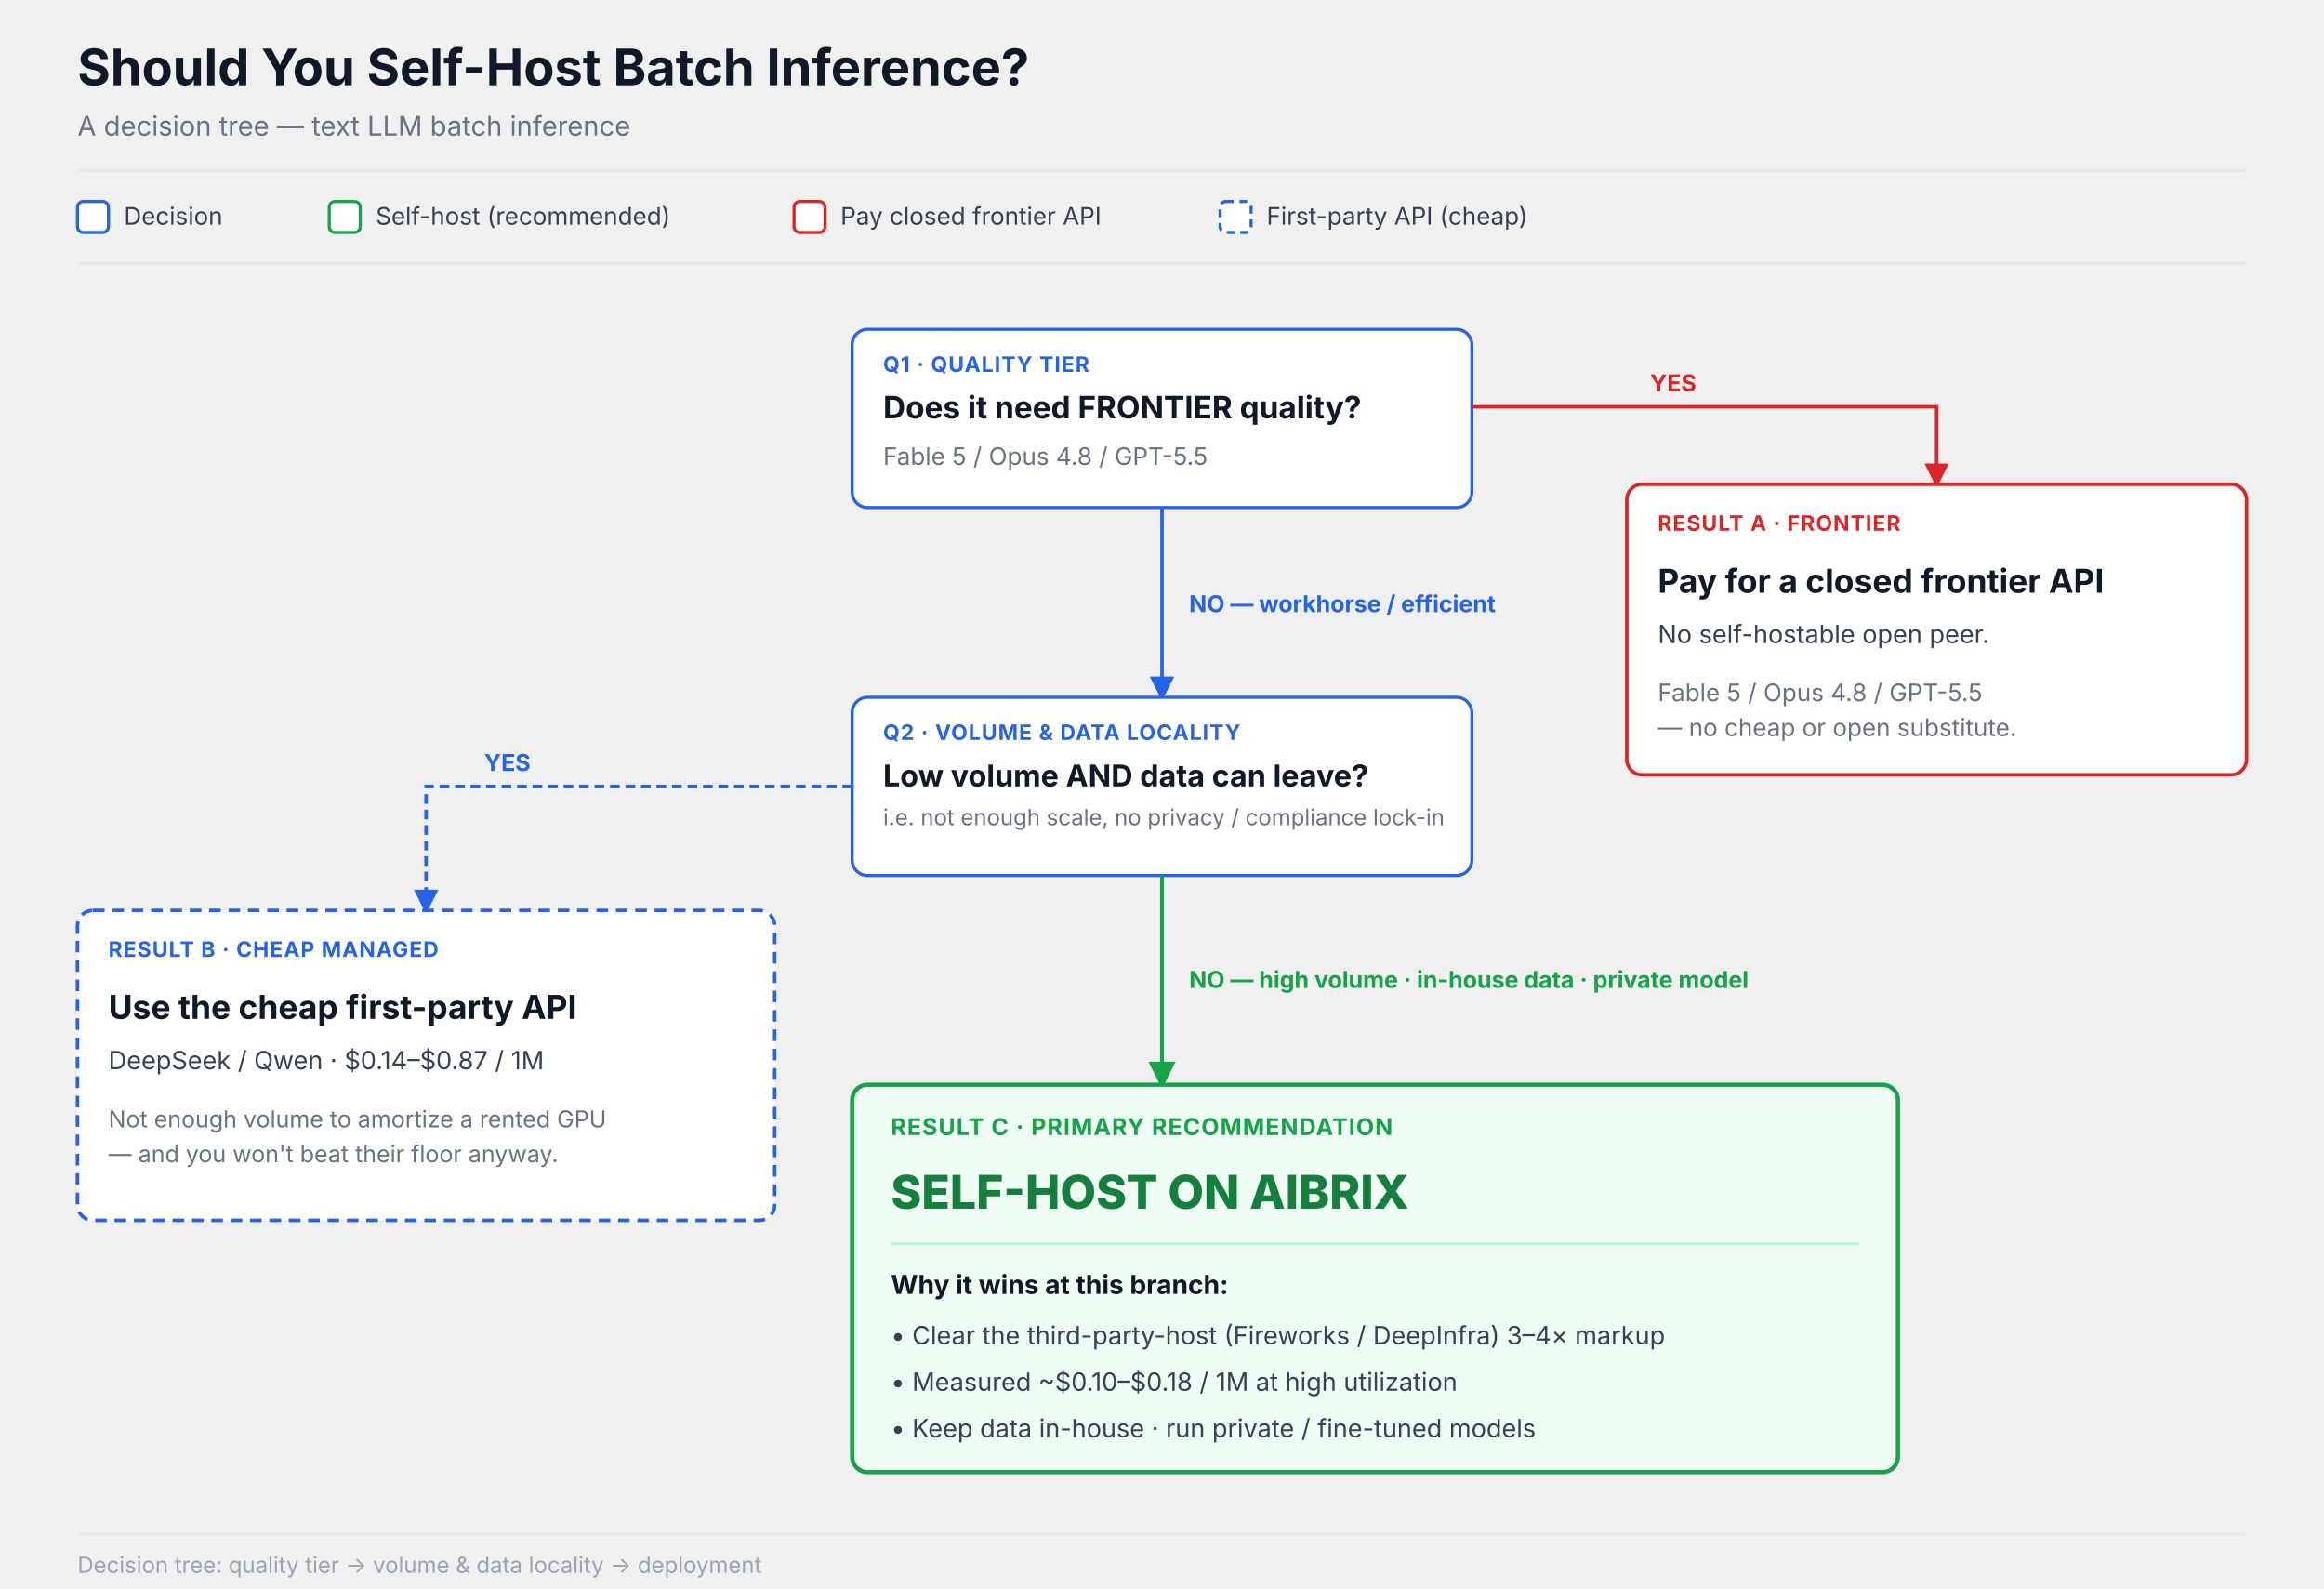
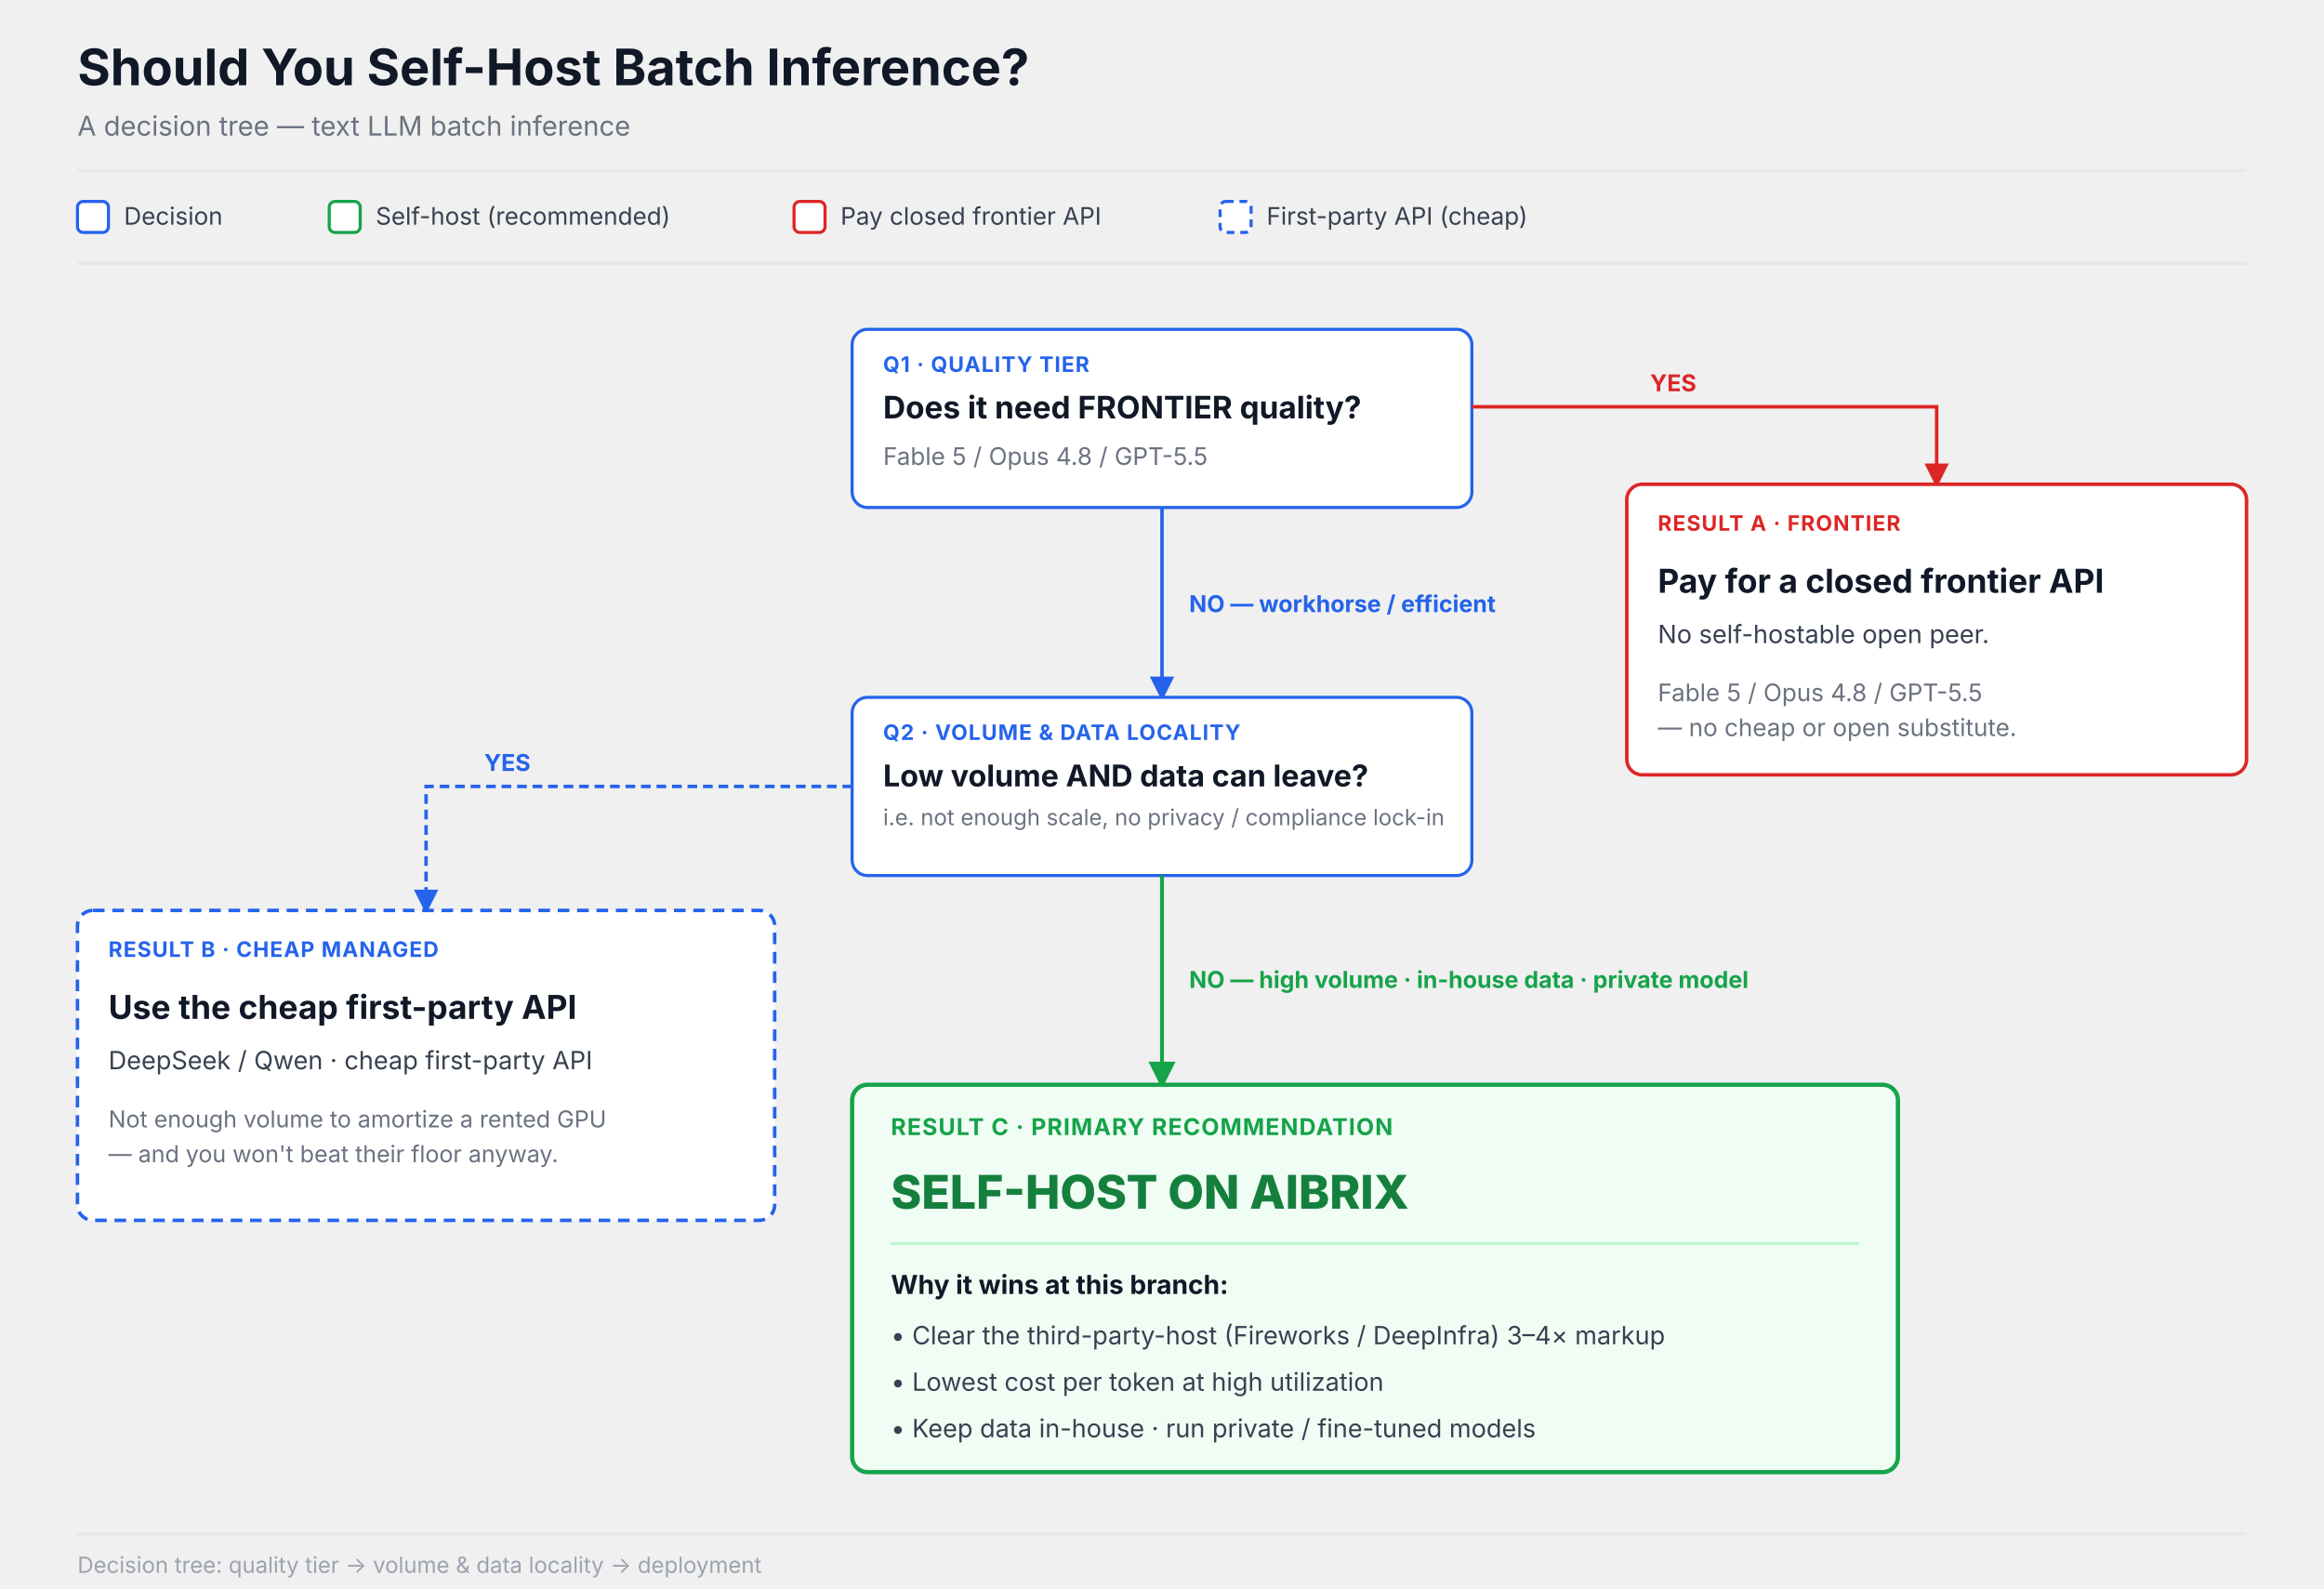
<svg xmlns="http://www.w3.org/2000/svg" viewBox="0 0 1200 820" role="img" font-family="ui-sans-serif, system-ui, -apple-system, Segoe UI, sans-serif">
  <defs>
    <marker id="ab" viewBox="0 0 10 10" refX="8.5" refY="5" markerWidth="7" markerHeight="7" orient="auto-start-reverse">
      <path d="M0,0 L10,5 L0,10 z" fill="#2563eb" />
    </marker>
    <marker id="ag" viewBox="0 0 10 10" refX="8.5" refY="5" markerWidth="7" markerHeight="7" orient="auto-start-reverse">
      <path d="M0,0 L10,5 L0,10 z" fill="#16a34a" />
    </marker>
    <marker id="ar" viewBox="0 0 10 10" refX="8.5" refY="5" markerWidth="7" markerHeight="7" orient="auto-start-reverse">
      <path d="M0,0 L10,5 L0,10 z" fill="#dc2626" />
    </marker>
  </defs>
  <text x="40" y="44" font-size="26" font-weight="700" fill="#111827">Should You Self-Host Batch Inference?</text>
  <text x="40" y="70" font-size="14" fill="#6b7280">A decision tree — text LLM batch inference</text>
  <line x1="40" y1="88" x2="1160" y2="88" stroke="#e5e7eb" stroke-width="1.5" />
  <rect x="40" y="104" width="16" height="16" rx="3" fill="#ffffff" stroke="#2563eb" stroke-width="1.6" />
  <text x="64" y="116" font-size="12.5" fill="#374151">Decision</text>
  <rect x="170" y="104" width="16" height="16" rx="3" fill="#ffffff" stroke="#16a34a" stroke-width="1.6" />
  <text x="194" y="116" font-size="12.5" fill="#374151">Self-host (recommended)</text>
  <rect x="410" y="104" width="16" height="16" rx="3" fill="#ffffff" stroke="#dc2626" stroke-width="1.6" />
  <text x="434" y="116" font-size="12.5" fill="#374151">Pay closed frontier API</text>
  <rect x="630" y="104" width="16" height="16" rx="3" fill="#ffffff" stroke="#2563eb" stroke-width="1.6" stroke-dasharray="4 3" />
  <text x="654" y="116" font-size="12.5" fill="#374151">First-party API (cheap)</text>
  <line x1="40" y1="136" x2="1160" y2="136" stroke="#e5e7eb" stroke-width="1.5" />
  <rect x="440" y="170" width="320" height="92" rx="8" fill="#ffffff" stroke="#2563eb" stroke-width="1.6" />
  <text x="456" y="192" font-size="11" font-weight="700" letter-spacing="0.5" fill="#2563eb">Q1 · QUALITY TIER</text>
  <text x="456" y="216" font-size="16" font-weight="700" fill="#111827">Does it need FRONTIER quality?</text>
  <text x="456" y="240" font-size="12.5" fill="#6b7280">Fable 5 / Opus 4.8 / GPT-5.5</text>
  <path d="M760,210 H1000 V250" fill="none" stroke="#dc2626" stroke-width="1.8" marker-end="url(#ar)" />
  <text x="852" y="202" font-size="12" font-weight="700" fill="#dc2626">YES</text>
  <path d="M600,262 V360" fill="none" stroke="#2563eb" stroke-width="1.8" marker-end="url(#ab)" />
  <text x="614" y="316" font-size="12" font-weight="700" fill="#2563eb">NO — workhorse / efficient</text>
  <rect x="840" y="250" width="320" height="150" rx="8" fill="#ffffff" stroke="#dc2626" stroke-width="1.8" />
  <text x="856" y="274" font-size="11" font-weight="700" letter-spacing="0.5" fill="#dc2626">RESULT A · FRONTIER</text>
  <text x="856" y="306" font-size="17" font-weight="700" fill="#111827">Pay for a closed frontier API</text>
  <text x="856" y="332" font-size="13" fill="#374151">No self-hostable open peer.</text>
  <text x="856" y="362" font-size="12.5" fill="#6b7280">Fable 5 / Opus 4.8 / GPT-5.5</text>
  <text x="856" y="380" font-size="12.5" fill="#6b7280">— no cheap or open substitute.</text>
  <rect x="440" y="360" width="320" height="92" rx="8" fill="#ffffff" stroke="#2563eb" stroke-width="1.6" />
  <text x="456" y="382" font-size="11" font-weight="700" letter-spacing="0.5" fill="#2563eb">Q2 · VOLUME &amp; DATA LOCALITY</text>
  <text x="456" y="406" font-size="15.5" font-weight="700" fill="#111827">Low volume AND data can leave?</text>
  <text x="456" y="426" font-size="11.5" fill="#6b7280">i.e. not enough scale, no privacy / compliance lock-in</text>
  <path d="M440,406 H220 V470" fill="none" stroke="#2563eb" stroke-width="1.8" stroke-dasharray="5 3" marker-end="url(#ab)" />
  <text x="250" y="398" font-size="12" font-weight="700" fill="#2563eb">YES</text>
  <path d="M600,452 V560" fill="none" stroke="#16a34a" stroke-width="2" marker-end="url(#ag)" />
  <text x="614" y="510" font-size="12" font-weight="700" fill="#16a34a">NO — high volume · in-house data · private model</text>
  <rect x="40" y="470" width="360" height="160" rx="8" fill="#ffffff" stroke="#2563eb" stroke-width="1.8" stroke-dasharray="6 4" />
  <text x="56" y="494" font-size="11" font-weight="700" letter-spacing="0.5" fill="#2563eb">RESULT B · CHEAP MANAGED</text>
  <text x="56" y="526" font-size="17" font-weight="700" fill="#111827">Use the cheap first-party API</text>
-   <text x="56" y="552" font-size="13" fill="#374151">DeepSeek / Qwen  ·  $0.14–$0.87 / 1M</text>
+   <text x="56" y="552" font-size="13" fill="#374151">DeepSeek / Qwen  ·  cheap first-party API</text>
  <text x="56" y="582" font-size="12" fill="#6b7280">Not enough volume to amortize a rented GPU</text>
  <text x="56" y="600" font-size="12" fill="#6b7280">— and you won't beat their floor anyway.</text>
  <rect x="440" y="560" width="540" height="200" rx="8" fill="#f0fdf4" stroke="#16a34a" stroke-width="2.2" />
  <text x="460" y="586" font-size="12" font-weight="700" letter-spacing="0.5" fill="#16a34a">RESULT C · PRIMARY RECOMMENDATION</text>
  <text x="460" y="624" font-size="24" font-weight="800" fill="#15803d">SELF-HOST ON AIBRIX</text>
  <line x1="460" y1="642" x2="960" y2="642" stroke="#bbf7d0" stroke-width="1.5" />
  <text x="460" y="668" font-size="13.5" font-weight="700" fill="#111827">Why it wins at this branch:</text>
  <text x="460" y="694" font-size="13" fill="#374151">•  Clear the third-party-host (Fireworks / DeepInfra) 3–4× markup</text>
-   <text x="460" y="718" font-size="13" fill="#374151">•  Measured ~$0.10–$0.18 / 1M at high utilization</text>
+   <text x="460" y="718" font-size="13" fill="#374151">•  Lowest cost per token at high utilization</text>
  <text x="460" y="742" font-size="13" fill="#374151">•  Keep data in-house  ·  run private / fine-tuned models</text>
  <line x1="40" y1="792" x2="1160" y2="792" stroke="#e5e7eb" stroke-width="1.5" />
  <text x="40" y="812" font-size="11.5" fill="#9ca3af">Decision tree: quality tier → volume &amp; data locality → deployment</text>
</svg>
